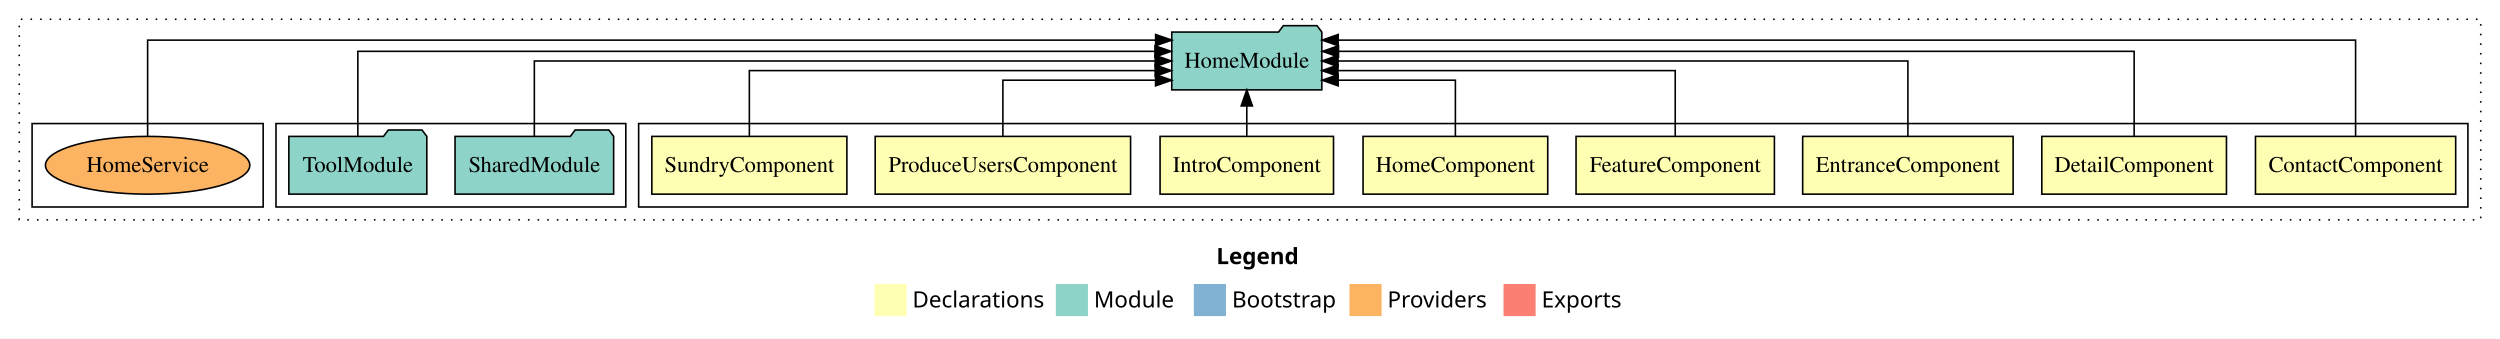
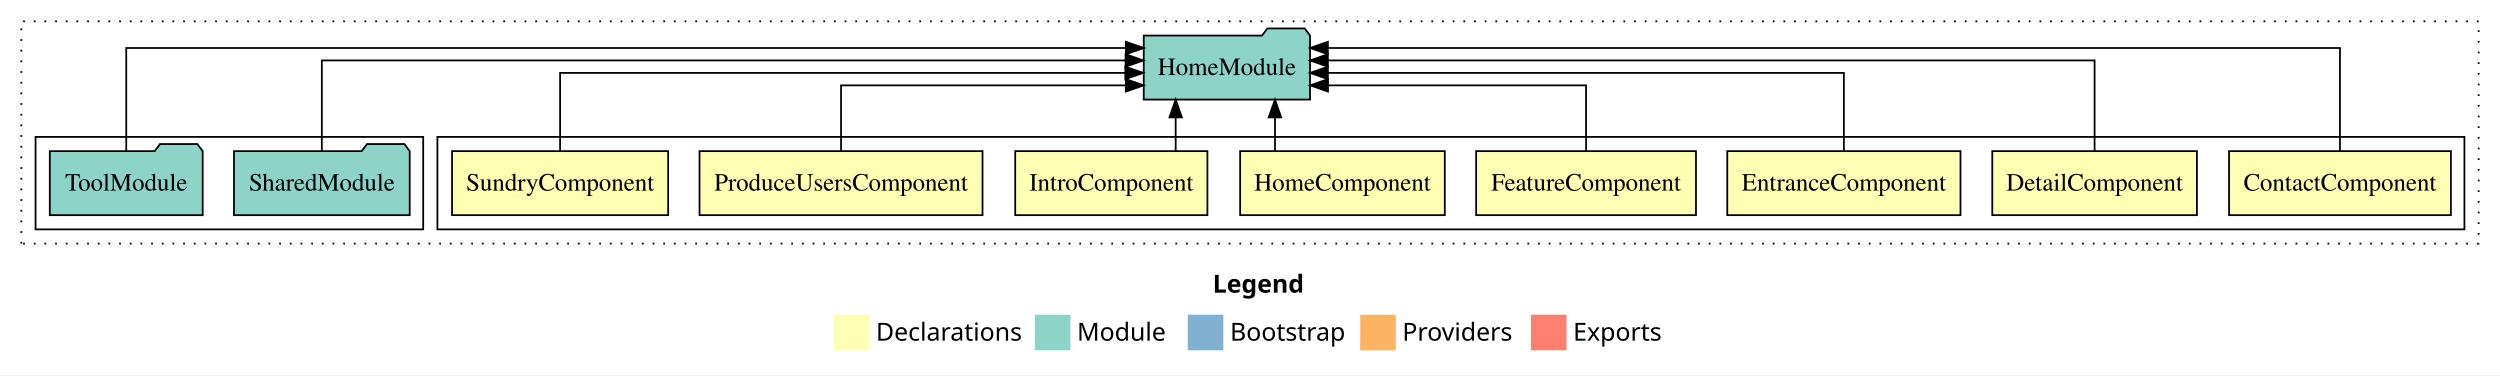
- <svg xmlns="http://www.w3.org/2000/svg" width="1558pt" height="211pt" viewBox="0.00 0.00 1558.00 211.00">
+ <svg xmlns="http://www.w3.org/2000/svg" width="1406pt" height="211pt" viewBox="0.00 0.00 1406.00 211.00">
  <g id="graph0" class="graph" transform="scale(1 1) rotate(0) translate(4 207)">
-     <polygon fill="#ffffff" stroke="transparent" points="-4,4 -4,-207 1554,-207 1554,4 -4,4" />
-     <text text-anchor="start" x="754.009" y="-42.4" font-family="sans-serif" font-weight="bold" font-size="14.00" fill="#000000">Legend</text>
-     <polygon fill="#ffffb3" stroke="transparent" points="541,-10 541,-30 561,-30 561,-10 541,-10" />
-     <text text-anchor="start" x="564.629" y="-15.4" font-family="sans-serif" font-size="14.00" fill="#000000">  Declarations</text>
-     <polygon fill="#8dd3c7" stroke="transparent" points="654,-10 654,-30 674,-30 674,-10 654,-10" />
-     <text text-anchor="start" x="677.725" y="-15.4" font-family="sans-serif" font-size="14.00" fill="#000000">  Module</text>
-     <polygon fill="#80b1d3" stroke="transparent" points="740,-10 740,-30 760,-30 760,-10 740,-10" />
-     <text text-anchor="start" x="763.781" y="-15.4" font-family="sans-serif" font-size="14.00" fill="#000000">  Bootstrap</text>
-     <polygon fill="#fdb462" stroke="transparent" points="837,-10 837,-30 857,-30 857,-10 837,-10" />
-     <text text-anchor="start" x="860.673" y="-15.4" font-family="sans-serif" font-size="14.00" fill="#000000">  Providers</text>
-     <polygon fill="#fb8072" stroke="transparent" points="933,-10 933,-30 953,-30 953,-10 933,-10" />
-     <text text-anchor="start" x="956.726" y="-15.4" font-family="sans-serif" font-size="14.00" fill="#000000">  Exports</text>
+     <polygon fill="#ffffff" stroke="transparent" points="-4,4 -4,-207 1402,-207 1402,4 -4,4" />
+     <text text-anchor="start" x="678.009" y="-42.4" font-family="sans-serif" font-weight="bold" font-size="14.00" fill="#000000">Legend</text>
+     <polygon fill="#ffffb3" stroke="transparent" points="465,-10 465,-30 485,-30 485,-10 465,-10" />
+     <text text-anchor="start" x="488.629" y="-15.4" font-family="sans-serif" font-size="14.00" fill="#000000">  Declarations</text>
+     <polygon fill="#8dd3c7" stroke="transparent" points="578,-10 578,-30 598,-30 598,-10 578,-10" />
+     <text text-anchor="start" x="601.725" y="-15.4" font-family="sans-serif" font-size="14.00" fill="#000000">  Module</text>
+     <polygon fill="#80b1d3" stroke="transparent" points="664,-10 664,-30 684,-30 684,-10 664,-10" />
+     <text text-anchor="start" x="687.781" y="-15.4" font-family="sans-serif" font-size="14.00" fill="#000000">  Bootstrap</text>
+     <polygon fill="#fdb462" stroke="transparent" points="761,-10 761,-30 781,-30 781,-10 761,-10" />
+     <text text-anchor="start" x="784.673" y="-15.4" font-family="sans-serif" font-size="14.00" fill="#000000">  Providers</text>
+     <polygon fill="#fb8072" stroke="transparent" points="857,-10 857,-30 877,-30 877,-10 857,-10" />
+     <text text-anchor="start" x="880.726" y="-15.4" font-family="sans-serif" font-size="14.00" fill="#000000">  Exports</text>
    <g id="clust1" class="cluster">
-       <polygon fill="none" stroke="#000000" stroke-dasharray="1,5" points="8,-70 8,-195 1542,-195 1542,-70 8,-70" />
+       <polygon fill="none" stroke="#000000" stroke-dasharray="1,5" points="8,-70 8,-195 1390,-195 1390,-70 8,-70" />
    </g>
    <g id="clust2" class="cluster">
-       <polygon fill="none" stroke="#000000" points="394,-78 394,-130 1534,-130 1534,-78 394,-78" />
+       <polygon fill="none" stroke="#000000" points="242,-78 242,-130 1382,-130 1382,-78 242,-78" />
    </g>
    <g id="clust11" class="cluster">
-       <polygon fill="none" stroke="#000000" points="168,-78 168,-130 386,-130 386,-78 168,-78" />
-     </g>
-     <g id="clust14" class="cluster">
-       <polygon fill="none" stroke="#000000" points="16,-78 16,-130 160,-130 160,-78 16,-78" />
+       <polygon fill="none" stroke="#000000" points="16,-78 16,-130 234,-130 234,-78 16,-78" />
    </g>
    <g id="node1" class="node">
-       <polygon fill="#ffffb3" stroke="#000000" points="1526.38,-122 1401.62,-122 1401.62,-86 1526.38,-86 1526.38,-122" />
-       <text text-anchor="middle" x="1464" y="-99.8" font-family="Times,serif" font-size="14.00" fill="#000000">ContactComponent</text>
+       <polygon fill="#ffffb3" stroke="#000000" points="1374.38,-122 1249.62,-122 1249.62,-86 1374.38,-86 1374.38,-122" />
+       <text text-anchor="middle" x="1312" y="-99.8" font-family="Times,serif" font-size="14.00" fill="#000000">ContactComponent</text>
    </g>
    <g id="node9" class="node">
-       <polygon fill="#8dd3c7" stroke="#000000" points="819.762,-187 816.762,-191 795.762,-191 792.762,-187 726.238,-187 726.238,-151 819.762,-151 819.762,-187" />
-       <text text-anchor="middle" x="773" y="-164.8" font-family="Times,serif" font-size="14.00" fill="#000000">HomeModule</text>
+       <polygon fill="#8dd3c7" stroke="#000000" points="732.762,-187 729.762,-191 708.762,-191 705.762,-187 639.238,-187 639.238,-151 732.762,-151 732.762,-187" />
+       <text text-anchor="middle" x="686" y="-164.8" font-family="Times,serif" font-size="14.00" fill="#000000">HomeModule</text>
    </g>
    <g id="edge1" class="edge">
-       <path fill="none" stroke="#000000" d="M1464,-122.091C1464,-145.133 1464,-182 1464,-182 1464,-182 829.952,-182 829.952,-182" />
-       <polygon fill="#000000" stroke="#000000" points="829.952,-178.5 819.952,-182 829.952,-185.5 829.952,-178.5" />
+       <path fill="none" stroke="#000000" d="M1312,-122.011C1312,-144.485 1312,-180 1312,-180 1312,-180 742.796,-180 742.796,-180" />
+       <polygon fill="#000000" stroke="#000000" points="742.796,-176.5 732.796,-180 742.796,-183.5 742.796,-176.5" />
    </g>
    <g id="node2" class="node">
-       <polygon fill="#ffffb3" stroke="#000000" points="1383.541,-122 1268.459,-122 1268.459,-86 1383.541,-86 1383.541,-122" />
-       <text text-anchor="middle" x="1326" y="-99.8" font-family="Times,serif" font-size="14.00" fill="#000000">DetailComponent</text>
+       <polygon fill="#ffffb3" stroke="#000000" points="1231.541,-122 1116.459,-122 1116.459,-86 1231.541,-86 1231.541,-122" />
+       <text text-anchor="middle" x="1174" y="-99.8" font-family="Times,serif" font-size="14.00" fill="#000000">DetailComponent</text>
    </g>
    <g id="edge2" class="edge">
-       <path fill="none" stroke="#000000" d="M1326,-122.284C1326,-143.321 1326,-175 1326,-175 1326,-175 830.149,-175 830.149,-175" />
-       <polygon fill="#000000" stroke="#000000" points="830.149,-171.5 820.149,-175 830.148,-178.5 830.149,-171.5" />
+       <path fill="none" stroke="#000000" d="M1174,-122.129C1174,-142.572 1174,-173 1174,-173 1174,-173 742.792,-173 742.792,-173" />
+       <polygon fill="#000000" stroke="#000000" points="742.792,-169.5 732.792,-173 742.792,-176.5 742.792,-169.5" />
    </g>
    <g id="node3" class="node">
-       <polygon fill="#ffffb3" stroke="#000000" points="1250.58,-122 1119.42,-122 1119.42,-86 1250.58,-86 1250.58,-122" />
-       <text text-anchor="middle" x="1185" y="-99.8" font-family="Times,serif" font-size="14.00" fill="#000000">EntranceComponent</text>
+       <polygon fill="#ffffb3" stroke="#000000" points="1098.58,-122 967.42,-122 967.42,-86 1098.58,-86 1098.58,-122" />
+       <text text-anchor="middle" x="1033" y="-99.8" font-family="Times,serif" font-size="14.00" fill="#000000">EntranceComponent</text>
    </g>
    <g id="edge3" class="edge">
-       <path fill="none" stroke="#000000" d="M1185,-122.106C1185,-141.339 1185,-169 1185,-169 1185,-169 829.861,-169 829.861,-169" />
-       <polygon fill="#000000" stroke="#000000" points="829.861,-165.5 819.861,-169 829.861,-172.5 829.861,-165.5" />
+       <path fill="none" stroke="#000000" d="M1033,-122.267C1033,-140.555 1033,-166 1033,-166 1033,-166 742.798,-166 742.798,-166" />
+       <polygon fill="#000000" stroke="#000000" points="742.798,-162.5 732.798,-166 742.798,-169.5 742.798,-162.5" />
    </g>
    <g id="node4" class="node">
-       <polygon fill="#ffffb3" stroke="#000000" points="1101.81,-122 978.19,-122 978.19,-86 1101.81,-86 1101.81,-122" />
-       <text text-anchor="middle" x="1040" y="-99.8" font-family="Times,serif" font-size="14.00" fill="#000000">FeatureComponent</text>
+       <polygon fill="#ffffb3" stroke="#000000" points="949.81,-122 826.19,-122 826.19,-86 949.81,-86 949.81,-122" />
+       <text text-anchor="middle" x="888" y="-99.8" font-family="Times,serif" font-size="14.00" fill="#000000">FeatureComponent</text>
    </g>
    <g id="edge4" class="edge">
-       <path fill="none" stroke="#000000" d="M1040,-122.022C1040,-139.373 1040,-163 1040,-163 1040,-163 829.813,-163 829.813,-163" />
-       <polygon fill="#000000" stroke="#000000" points="829.813,-159.5 819.813,-163 829.813,-166.5 829.813,-159.5" />
+       <path fill="none" stroke="#000000" d="M888,-122.009C888,-138.049 888,-159 888,-159 888,-159 742.851,-159 742.851,-159" />
+       <polygon fill="#000000" stroke="#000000" points="742.851,-155.5 732.851,-159 742.851,-162.5 742.851,-155.5" />
    </g>
    <g id="node5" class="node">
-       <polygon fill="#ffffb3" stroke="#000000" points="960.545,-122 845.455,-122 845.455,-86 960.545,-86 960.545,-122" />
-       <text text-anchor="middle" x="903" y="-99.8" font-family="Times,serif" font-size="14.00" fill="#000000">HomeComponent</text>
+       <polygon fill="#ffffb3" stroke="#000000" points="808.545,-122 693.455,-122 693.455,-86 808.545,-86 808.545,-122" />
+       <text text-anchor="middle" x="751" y="-99.8" font-family="Times,serif" font-size="14.00" fill="#000000">HomeComponent</text>
    </g>
    <g id="edge5" class="edge">
-       <path fill="none" stroke="#000000" d="M903,-122.24C903,-137.571 903,-157 903,-157 903,-157 829.933,-157 829.933,-157" />
-       <polygon fill="#000000" stroke="#000000" points="829.933,-153.5 819.933,-157 829.933,-160.5 829.933,-153.5" />
+       <path fill="none" stroke="#000000" d="M713.054,-122.106C713.054,-122.106 713.054,-140.991 713.054,-140.991" />
+       <polygon fill="#000000" stroke="#000000" points="709.554,-140.991 713.054,-150.991 716.554,-140.991 709.554,-140.991" />
    </g>
    <g id="node6" class="node">
-       <polygon fill="#ffffb3" stroke="#000000" points="827.045,-122 718.955,-122 718.955,-86 827.045,-86 827.045,-122" />
-       <text text-anchor="middle" x="773" y="-99.8" font-family="Times,serif" font-size="14.00" fill="#000000">IntroComponent</text>
+       <polygon fill="#ffffb3" stroke="#000000" points="675.045,-122 566.955,-122 566.955,-86 675.045,-86 675.045,-122" />
+       <text text-anchor="middle" x="621" y="-99.8" font-family="Times,serif" font-size="14.00" fill="#000000">IntroComponent</text>
    </g>
    <g id="edge6" class="edge">
-       <path fill="none" stroke="#000000" d="M773,-122.106C773,-122.106 773,-140.991 773,-140.991" />
-       <polygon fill="#000000" stroke="#000000" points="769.5,-140.991 773,-150.991 776.5,-140.991 769.5,-140.991" />
+       <path fill="none" stroke="#000000" d="M657.196,-122.106C657.196,-122.106 657.196,-140.991 657.196,-140.991" />
+       <polygon fill="#000000" stroke="#000000" points="653.696,-140.991 657.196,-150.991 660.696,-140.991 653.696,-140.991" />
    </g>
    <g id="node7" class="node">
-       <polygon fill="#ffffb3" stroke="#000000" points="700.576,-122 541.424,-122 541.424,-86 700.576,-86 700.576,-122" />
-       <text text-anchor="middle" x="621" y="-99.8" font-family="Times,serif" font-size="14.00" fill="#000000">ProduceUsersComponent</text>
+       <polygon fill="#ffffb3" stroke="#000000" points="548.576,-122 389.424,-122 389.424,-86 548.576,-86 548.576,-122" />
+       <text text-anchor="middle" x="469" y="-99.8" font-family="Times,serif" font-size="14.00" fill="#000000">ProduceUsersComponent</text>
    </g>
    <g id="edge7" class="edge">
-       <path fill="none" stroke="#000000" d="M621,-122.24C621,-137.571 621,-157 621,-157 621,-157 716.155,-157 716.155,-157" />
-       <polygon fill="#000000" stroke="#000000" points="716.155,-160.5 726.155,-157 716.155,-153.5 716.155,-160.5" />
+       <path fill="none" stroke="#000000" d="M469,-122.009C469,-138.049 469,-159 469,-159 469,-159 629.181,-159 629.181,-159" />
+       <polygon fill="#000000" stroke="#000000" points="629.181,-162.5 639.181,-159 629.181,-155.5 629.181,-162.5" />
    </g>
    <g id="node8" class="node">
-       <polygon fill="#ffffb3" stroke="#000000" points="523.776,-122 402.224,-122 402.224,-86 523.776,-86 523.776,-122" />
-       <text text-anchor="middle" x="463" y="-99.8" font-family="Times,serif" font-size="14.00" fill="#000000">SundryComponent</text>
+       <polygon fill="#ffffb3" stroke="#000000" points="371.776,-122 250.224,-122 250.224,-86 371.776,-86 371.776,-122" />
+       <text text-anchor="middle" x="311" y="-99.8" font-family="Times,serif" font-size="14.00" fill="#000000">SundryComponent</text>
    </g>
    <g id="edge8" class="edge">
-       <path fill="none" stroke="#000000" d="M463,-122.022C463,-139.373 463,-163 463,-163 463,-163 715.918,-163 715.918,-163" />
-       <polygon fill="#000000" stroke="#000000" points="715.918,-166.5 725.918,-163 715.918,-159.5 715.918,-166.5" />
+       <path fill="none" stroke="#000000" d="M311,-122.267C311,-140.555 311,-166 311,-166 311,-166 628.886,-166 628.886,-166" />
+       <polygon fill="#000000" stroke="#000000" points="628.886,-169.5 638.886,-166 628.886,-162.5 628.886,-169.5" />
    </g>
    <g id="node10" class="node">
-       <polygon fill="#8dd3c7" stroke="#000000" points="378.423,-122 375.423,-126 354.423,-126 351.423,-122 279.577,-122 279.577,-86 378.423,-86 378.423,-122" />
-       <text text-anchor="middle" x="329" y="-99.8" font-family="Times,serif" font-size="14.00" fill="#000000">SharedModule</text>
+       <polygon fill="#8dd3c7" stroke="#000000" points="226.423,-122 223.423,-126 202.423,-126 199.423,-122 127.577,-122 127.577,-86 226.423,-86 226.423,-122" />
+       <text text-anchor="middle" x="177" y="-99.8" font-family="Times,serif" font-size="14.00" fill="#000000">SharedModule</text>
    </g>
    <g id="edge9" class="edge">
-       <path fill="none" stroke="#000000" d="M329,-122.106C329,-141.339 329,-169 329,-169 329,-169 715.905,-169 715.905,-169" />
-       <polygon fill="#000000" stroke="#000000" points="715.905,-172.5 725.905,-169 715.904,-165.5 715.905,-172.5" />
+       <path fill="none" stroke="#000000" d="M177,-122.129C177,-142.572 177,-173 177,-173 177,-173 629.027,-173 629.027,-173" />
+       <polygon fill="#000000" stroke="#000000" points="629.027,-176.5 639.027,-173 629.027,-169.5 629.027,-176.5" />
    </g>
    <g id="node11" class="node">
-       <polygon fill="#8dd3c7" stroke="#000000" points="261.993,-122 258.993,-126 237.993,-126 234.993,-122 176.007,-122 176.007,-86 261.993,-86 261.993,-122" />
-       <text text-anchor="middle" x="219" y="-99.8" font-family="Times,serif" font-size="14.00" fill="#000000">ToolModule</text>
+       <polygon fill="#8dd3c7" stroke="#000000" points="109.993,-122 106.993,-126 85.993,-126 82.993,-122 24.007,-122 24.007,-86 109.993,-86 109.993,-122" />
+       <text text-anchor="middle" x="67" y="-99.8" font-family="Times,serif" font-size="14.00" fill="#000000">ToolModule</text>
    </g>
    <g id="edge10" class="edge">
-       <path fill="none" stroke="#000000" d="M219,-122.284C219,-143.321 219,-175 219,-175 219,-175 715.766,-175 715.766,-175" />
-       <polygon fill="#000000" stroke="#000000" points="715.766,-178.5 725.766,-175 715.766,-171.5 715.766,-178.5" />
-     </g>
-     <g id="node12" class="node">
-       <ellipse fill="#fdb462" stroke="#000000" cx="88" cy="-104" rx="63.681" ry="18" />
-       <text text-anchor="middle" x="88" y="-99.8" font-family="Times,serif" font-size="14.00" fill="#000000">HomeService</text>
-     </g>
-     <g id="edge11" class="edge">
-       <path fill="none" stroke="#000000" d="M88,-122.091C88,-145.133 88,-182 88,-182 88,-182 716.187,-182 716.187,-182" />
-       <polygon fill="#000000" stroke="#000000" points="716.187,-185.5 726.187,-182 716.187,-178.5 716.187,-185.5" />
+       <path fill="none" stroke="#000000" d="M67,-122.011C67,-144.485 67,-180 67,-180 67,-180 629.221,-180 629.221,-180" />
+       <polygon fill="#000000" stroke="#000000" points="629.221,-183.5 639.221,-180 629.221,-176.5 629.221,-183.5" />
    </g>
  </g>
</svg>
